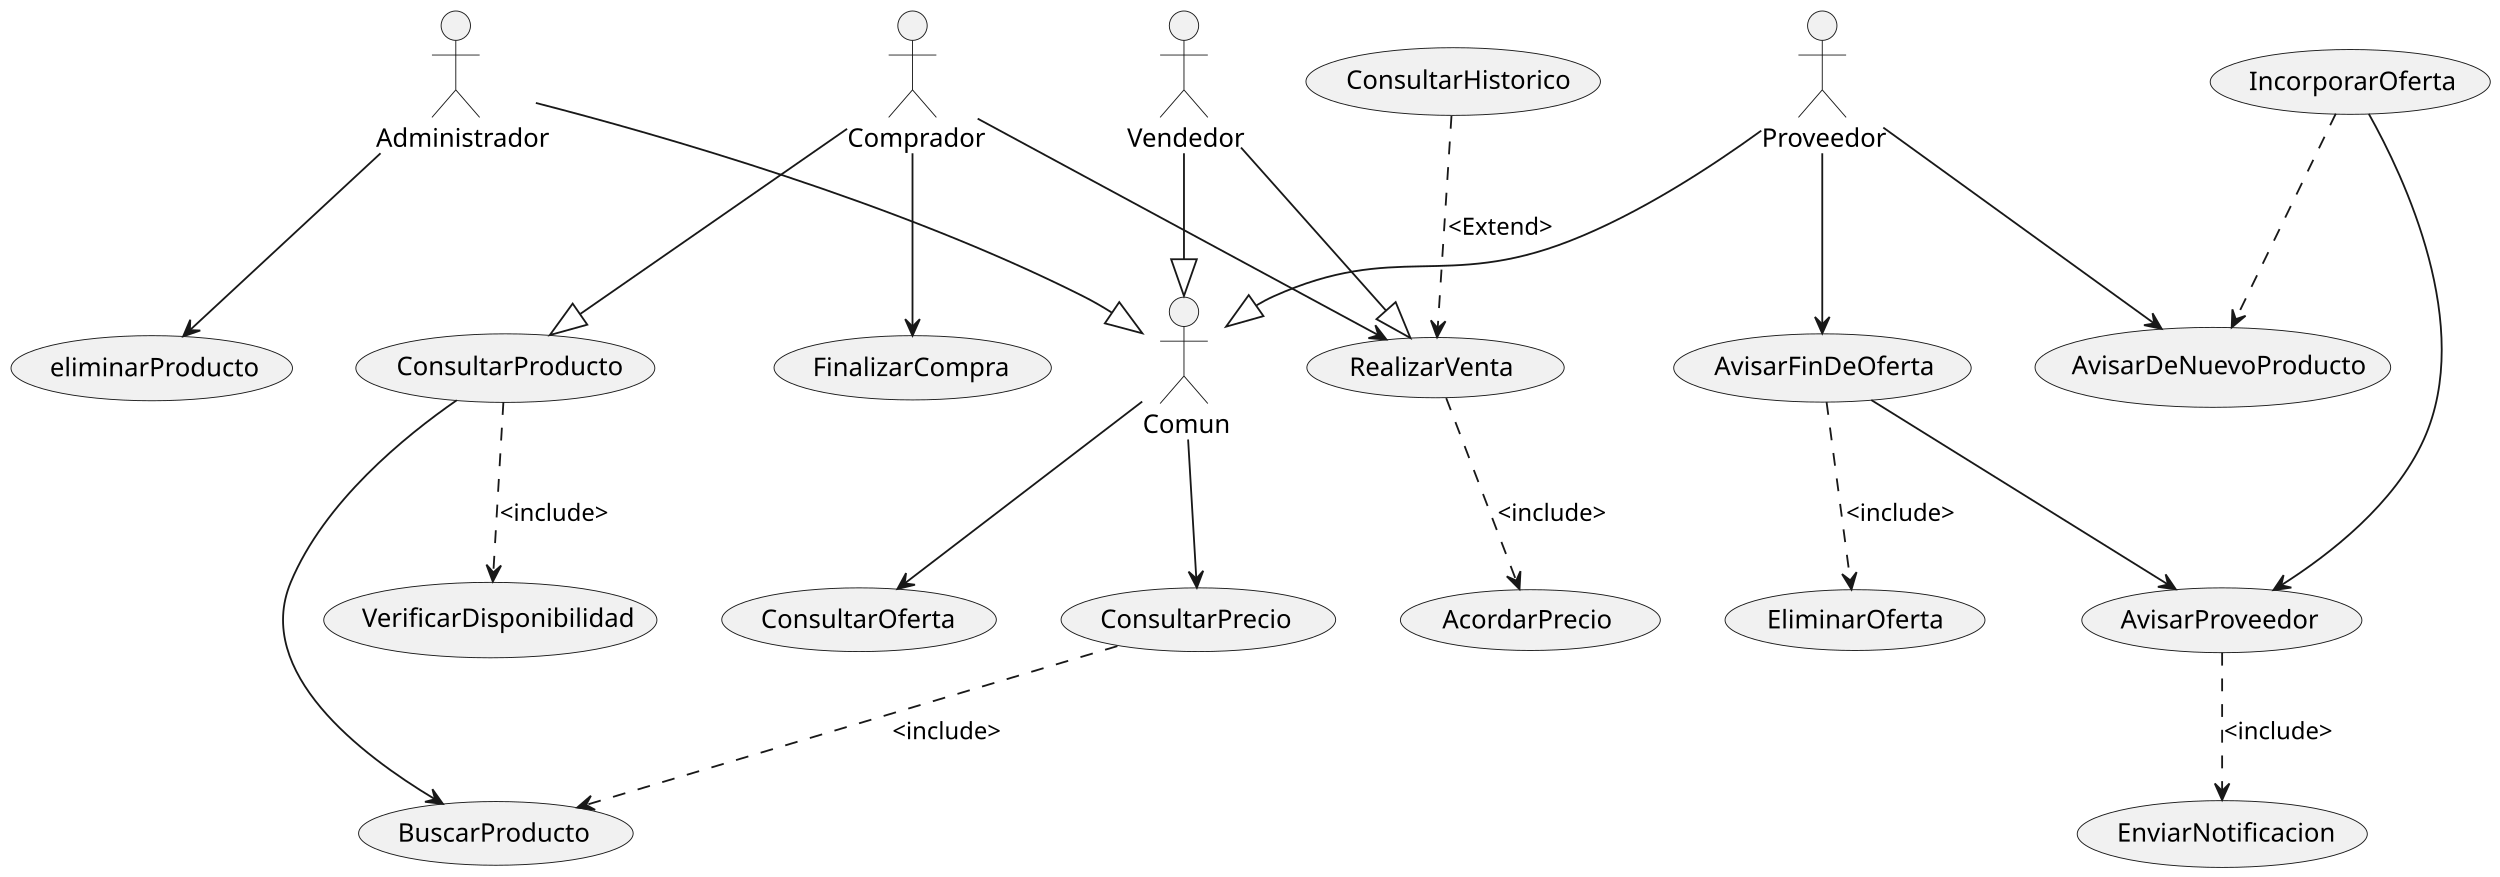
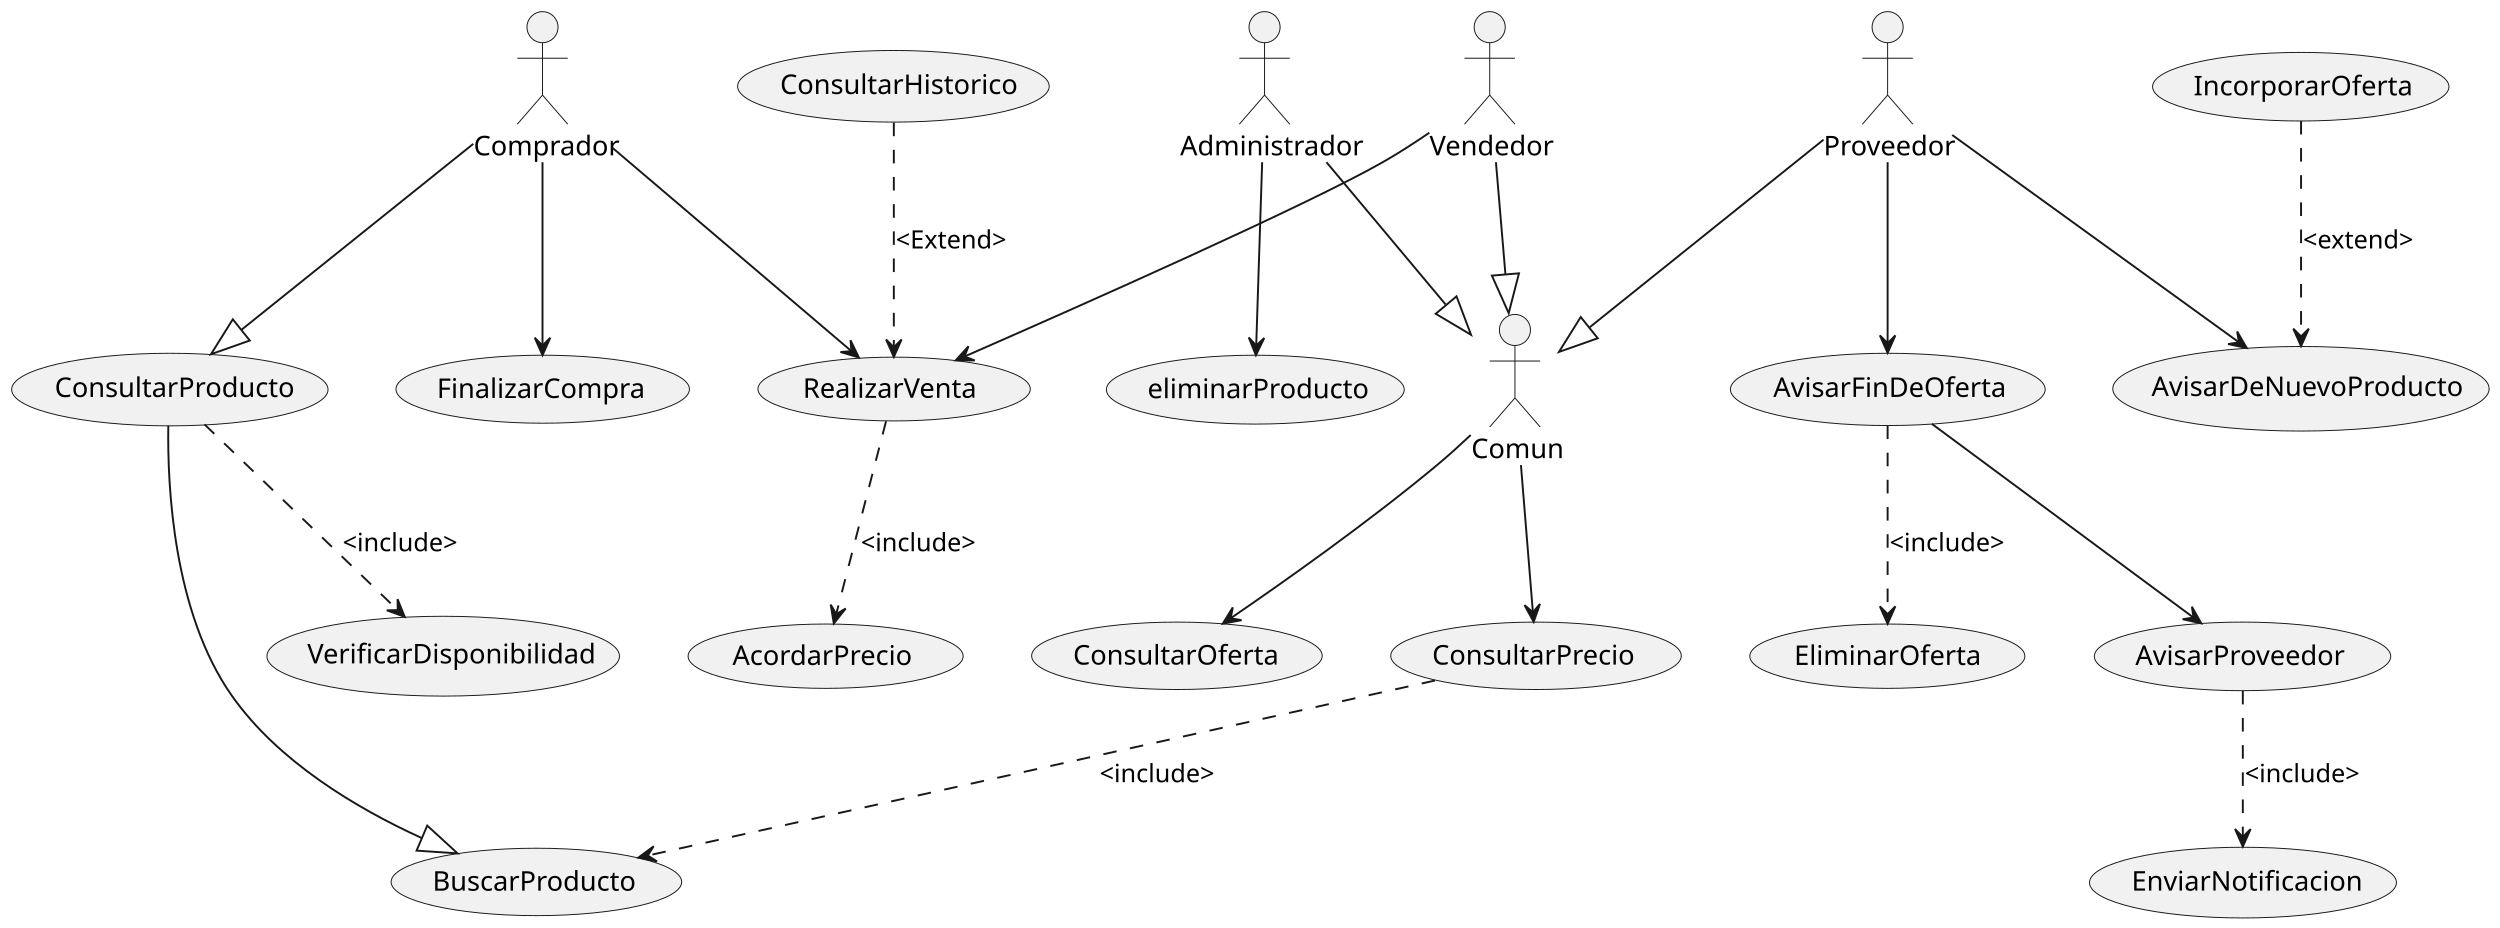
- <svg xmlns="http://www.w3.org/2000/svg" contentStyleType="text/css" height="478px" preserveAspectRatio="none" style="width:1363px;height:478px;background:#FFFFFF;" version="1.1" viewBox="0 0 1363 478" width="1363px" zoomAndPan="magnify">
+ <svg xmlns="http://www.w3.org/2000/svg" contentStyleType="text/css" height="478px" preserveAspectRatio="none" style="width:1288px;height:478px;background:#FFFFFF;" version="1.1" viewBox="0 0 1288 478" width="1288px" zoomAndPan="magnify">
  <defs />
  <g>
    <g id="elem_Administrador">
-       <ellipse cx="248.5" cy="14" fill="#F1F1F1" rx="8" ry="8" style="stroke:#181818;stroke-width:0.5;" />
-       <path d="M248.5,22 L248.5,49 M235.5,30 L261.5,30 M248.5,49 L235.5,64 M248.5,49 L261.5,64 " fill="none" style="stroke:#181818;stroke-width:0.5;" />
-       <text fill="#000000" font-family="sans-serif" font-size="14" lengthAdjust="spacing" textLength="87" x="205" y="80.033">Administrador</text>
+       <ellipse cx="651.5" cy="14" fill="#F1F1F1" rx="8" ry="8" style="stroke:#181818;stroke-width:0.5;" />
+       <path d="M651.5,22 L651.5,49 M638.5,30 L664.5,30 M651.5,49 L638.5,64 M651.5,49 L664.5,64 " fill="none" style="stroke:#181818;stroke-width:0.5;" />
+       <text fill="#000000" font-family="sans-serif" font-size="14" lengthAdjust="spacing" textLength="87" x="608" y="80.033">Administrador</text>
    </g>
    <g id="elem_eliminarProducto">
-       <ellipse cx="82.736" cy="200.747" fill="#F1F1F1" rx="76.736" ry="17.747" style="stroke:#181818;stroke-width:0.5;" />
-       <text fill="#000000" font-family="sans-serif" font-size="14" lengthAdjust="spacing" textLength="106" x="27.201" y="205.155">eliminarProducto</text>
+       <ellipse cx="646.736" cy="200.747" fill="#F1F1F1" rx="76.736" ry="17.747" style="stroke:#181818;stroke-width:0.5;" />
+       <text fill="#000000" font-family="sans-serif" font-size="14" lengthAdjust="spacing" textLength="106" x="591.201" y="205.155">eliminarProducto</text>
    </g>
    <g id="elem_Comun">
-       <ellipse cx="645.5" cy="170" fill="#F1F1F1" rx="8" ry="8" style="stroke:#181818;stroke-width:0.5;" />
-       <path d="M645.5,178 L645.5,205 M632.5,186 L658.5,186 M645.5,205 L632.5,220 M645.5,205 L658.5,220 " fill="none" style="stroke:#181818;stroke-width:0.5;" />
-       <text fill="#000000" font-family="sans-serif" font-size="14" lengthAdjust="spacing" textLength="45" x="623" y="236.033">Comun</text>
+       <ellipse cx="780.5" cy="170" fill="#F1F1F1" rx="8" ry="8" style="stroke:#181818;stroke-width:0.5;" />
+       <path d="M780.5,178 L780.5,205 M767.5,186 L793.5,186 M780.5,205 L767.5,220 M780.5,205 L793.5,220 " fill="none" style="stroke:#181818;stroke-width:0.5;" />
+       <text fill="#000000" font-family="sans-serif" font-size="14" lengthAdjust="spacing" textLength="45" x="758" y="236.033">Comun</text>
    </g>
    <g id="elem_Vendedor">
-       <ellipse cx="645.5" cy="14" fill="#F1F1F1" rx="8" ry="8" style="stroke:#181818;stroke-width:0.5;" />
-       <path d="M645.5,22 L645.5,49 M632.5,30 L658.5,30 M645.5,49 L632.5,64 M645.5,49 L658.5,64 " fill="none" style="stroke:#181818;stroke-width:0.5;" />
-       <text fill="#000000" font-family="sans-serif" font-size="14" lengthAdjust="spacing" textLength="62" x="614.5" y="80.033">Vendedor</text>
+       <ellipse cx="767.5" cy="14" fill="#F1F1F1" rx="8" ry="8" style="stroke:#181818;stroke-width:0.5;" />
+       <path d="M767.5,22 L767.5,49 M754.5,30 L780.5,30 M767.5,49 L754.5,64 M767.5,49 L780.5,64 " fill="none" style="stroke:#181818;stroke-width:0.5;" />
+       <text fill="#000000" font-family="sans-serif" font-size="14" lengthAdjust="spacing" textLength="62" x="736.5" y="80.033">Vendedor</text>
    </g>
    <g id="elem_ConsultarPrecio">
-       <ellipse cx="653.352" cy="337.87" fill="#F1F1F1" rx="74.853" ry="17.37" style="stroke:#181818;stroke-width:0.5;" />
-       <text fill="#000000" font-family="sans-serif" font-size="14" lengthAdjust="spacing" textLength="101" x="599.852" y="342.387">ConsultarPrecio</text>
+       <ellipse cx="791.352" cy="337.87" fill="#F1F1F1" rx="74.853" ry="17.37" style="stroke:#181818;stroke-width:0.5;" />
+       <text fill="#000000" font-family="sans-serif" font-size="14" lengthAdjust="spacing" textLength="101" x="737.852" y="342.387">ConsultarPrecio</text>
    </g>
    <g id="elem_ConsultarOferta">
-       <ellipse cx="468.353" cy="337.87" fill="#F1F1F1" rx="74.853" ry="17.37" style="stroke:#181818;stroke-width:0.5;" />
-       <text fill="#000000" font-family="sans-serif" font-size="14" lengthAdjust="spacing" textLength="101" x="414.853" y="342.387">ConsultarOferta</text>
+       <ellipse cx="606.352" cy="337.87" fill="#F1F1F1" rx="74.853" ry="17.37" style="stroke:#181818;stroke-width:0.5;" />
+       <text fill="#000000" font-family="sans-serif" font-size="14" lengthAdjust="spacing" textLength="101" x="552.852" y="342.387">ConsultarOferta</text>
    </g>
    <g id="elem_BuscarProducto">
-       <ellipse cx="270.353" cy="454.37" fill="#F1F1F1" rx="74.853" ry="17.37" style="stroke:#181818;stroke-width:0.5;" />
-       <text fill="#000000" font-family="sans-serif" font-size="14" lengthAdjust="spacing" textLength="101" x="216.852" y="458.887">BuscarProducto</text>
+       <ellipse cx="276.353" cy="454.37" fill="#F1F1F1" rx="74.853" ry="17.37" style="stroke:#181818;stroke-width:0.5;" />
+       <text fill="#000000" font-family="sans-serif" font-size="14" lengthAdjust="spacing" textLength="101" x="222.852" y="458.887">BuscarProducto</text>
    </g>
    <g id="elem_Proveedor">
-       <ellipse cx="993.5" cy="14" fill="#F1F1F1" rx="8" ry="8" style="stroke:#181818;stroke-width:0.5;" />
-       <path d="M993.5,22 L993.5,49 M980.5,30 L1006.5,30 M993.5,49 L980.5,64 M993.5,49 L1006.5,64 " fill="none" style="stroke:#181818;stroke-width:0.5;" />
-       <text fill="#000000" font-family="sans-serif" font-size="14" lengthAdjust="spacing" textLength="66" x="960.5" y="80.033">Proveedor</text>
+       <ellipse cx="972.5" cy="14" fill="#F1F1F1" rx="8" ry="8" style="stroke:#181818;stroke-width:0.5;" />
+       <path d="M972.5,22 L972.5,49 M959.5,30 L985.5,30 M972.5,49 L959.5,64 M972.5,49 L985.5,64 " fill="none" style="stroke:#181818;stroke-width:0.5;" />
+       <text fill="#000000" font-family="sans-serif" font-size="14" lengthAdjust="spacing" textLength="66" x="939.5" y="80.033">Proveedor</text>
    </g>
    <g id="elem_AvisarFinDeOferta">
-       <ellipse cx="993.597" cy="200.619" fill="#F1F1F1" rx="81.097" ry="18.619" style="stroke:#181818;stroke-width:0.5;" />
-       <text fill="#000000" font-family="sans-serif" font-size="14" lengthAdjust="spacing" textLength="117" x="934.584" y="204.498">AvisarFinDeOferta</text>
+       <ellipse cx="972.597" cy="200.619" fill="#F1F1F1" rx="81.097" ry="18.619" style="stroke:#181818;stroke-width:0.5;" />
+       <text fill="#000000" font-family="sans-serif" font-size="14" lengthAdjust="spacing" textLength="117" x="913.584" y="204.498">AvisarFinDeOferta</text>
    </g>
    <g id="elem_AvisarDeNuevoProducto">
-       <ellipse cx="1206.453" cy="200.291" fill="#F1F1F1" rx="96.953" ry="21.791" style="stroke:#181818;stroke-width:0.5;" />
-       <text fill="#000000" font-family="sans-serif" font-size="14" lengthAdjust="spacing" textLength="154" x="1129.453" y="204.019">AvisarDeNuevoProducto</text>
+       <ellipse cx="1185.453" cy="200.291" fill="#F1F1F1" rx="96.953" ry="21.791" style="stroke:#181818;stroke-width:0.5;" />
+       <text fill="#000000" font-family="sans-serif" font-size="14" lengthAdjust="spacing" textLength="154" x="1108.453" y="204.019">AvisarDeNuevoProducto</text>
    </g>
    <g id="elem_IncorporarOferta">
-       <ellipse cx="1281.355" cy="44.671" fill="#F1F1F1" rx="76.355" ry="17.671" style="stroke:#181818;stroke-width:0.5;" />
-       <text fill="#000000" font-family="sans-serif" font-size="14" lengthAdjust="spacing" textLength="105" x="1226.123" y="49.126">IncorporarOferta</text>
+       <ellipse cx="1185.355" cy="44.671" fill="#F1F1F1" rx="76.355" ry="17.671" style="stroke:#181818;stroke-width:0.5;" />
+       <text fill="#000000" font-family="sans-serif" font-size="14" lengthAdjust="spacing" textLength="105" x="1130.123" y="49.126">IncorporarOferta</text>
    </g>
    <g id="elem_AvisarProveedor">
-       <ellipse cx="1211.355" cy="338.171" fill="#F1F1F1" rx="76.355" ry="17.671" style="stroke:#181818;stroke-width:0.5;" />
-       <text fill="#000000" font-family="sans-serif" font-size="14" lengthAdjust="spacing" textLength="105" x="1156.123" y="342.625">AvisarProveedor</text>
+       <ellipse cx="1155.355" cy="338.171" fill="#F1F1F1" rx="76.355" ry="17.671" style="stroke:#181818;stroke-width:0.5;" />
+       <text fill="#000000" font-family="sans-serif" font-size="14" lengthAdjust="spacing" textLength="105" x="1100.123" y="342.625">AvisarProveedor</text>
    </g>
    <g id="elem_EnviarNotificacion">
-       <ellipse cx="1211.579" cy="454.716" fill="#F1F1F1" rx="79.079" ry="18.216" style="stroke:#181818;stroke-width:0.5;" />
-       <text fill="#000000" font-family="sans-serif" font-size="14" lengthAdjust="spacing" textLength="112" x="1154.175" y="458.839">EnviarNotificacion</text>
+       <ellipse cx="1155.579" cy="454.716" fill="#F1F1F1" rx="79.079" ry="18.216" style="stroke:#181818;stroke-width:0.5;" />
+       <text fill="#000000" font-family="sans-serif" font-size="14" lengthAdjust="spacing" textLength="112" x="1098.175" y="458.839">EnviarNotificacion</text>
    </g>
    <g id="elem_EliminarOferta">
-       <ellipse cx="1011.357" cy="338.071" fill="#F1F1F1" rx="70.857" ry="16.571" style="stroke:#181818;stroke-width:0.5;" />
-       <text fill="#000000" font-family="sans-serif" font-size="14" lengthAdjust="spacing" textLength="90" x="963.357" y="342.588">EliminarOferta</text>
+       <ellipse cx="972.357" cy="338.071" fill="#F1F1F1" rx="70.857" ry="16.571" style="stroke:#181818;stroke-width:0.5;" />
+       <text fill="#000000" font-family="sans-serif" font-size="14" lengthAdjust="spacing" textLength="90" x="924.357" y="342.588">EliminarOferta</text>
    </g>
    <g id="elem_ConsultarProducto">
-       <ellipse cx="275.507" cy="200.702" fill="#F1F1F1" rx="81.507" ry="18.701" style="stroke:#181818;stroke-width:0.5;" />
-       <text fill="#000000" font-family="sans-serif" font-size="14" lengthAdjust="spacing" textLength="118" x="216.167" y="204.53">ConsultarProducto</text>
+       <ellipse cx="87.507" cy="200.702" fill="#F1F1F1" rx="81.507" ry="18.701" style="stroke:#181818;stroke-width:0.5;" />
+       <text fill="#000000" font-family="sans-serif" font-size="14" lengthAdjust="spacing" textLength="118" x="28.168" y="204.53">ConsultarProducto</text>
    </g>
    <g id="elem_Comprador">
-       <ellipse cx="497.5" cy="14" fill="#F1F1F1" rx="8" ry="8" style="stroke:#181818;stroke-width:0.5;" />
-       <path d="M497.5,22 L497.5,49 M484.5,30 L510.5,30 M497.5,49 L484.5,64 M497.5,49 L510.5,64 " fill="none" style="stroke:#181818;stroke-width:0.5;" />
-       <text fill="#000000" font-family="sans-serif" font-size="14" lengthAdjust="spacing" textLength="71" x="462" y="80.033">Comprador</text>
+       <ellipse cx="279.5" cy="14" fill="#F1F1F1" rx="8" ry="8" style="stroke:#181818;stroke-width:0.5;" />
+       <path d="M279.5,22 L279.5,49 M266.5,30 L292.5,30 M279.5,49 L266.5,64 M279.5,49 L292.5,64 " fill="none" style="stroke:#181818;stroke-width:0.5;" />
+       <text fill="#000000" font-family="sans-serif" font-size="14" lengthAdjust="spacing" textLength="71" x="244" y="80.033">Comprador</text>
    </g>
    <g id="elem_VerificarDisponibilidad">
-       <ellipse cx="267.33" cy="338.066" fill="#F1F1F1" rx="90.83" ry="20.566" style="stroke:#181818;stroke-width:0.5;" />
-       <text fill="#000000" font-family="sans-serif" font-size="14" lengthAdjust="spacing" textLength="140" x="197.33" y="341.795">VerificarDisponibilidad</text>
+       <ellipse cx="228.33" cy="338.066" fill="#F1F1F1" rx="90.83" ry="20.566" style="stroke:#181818;stroke-width:0.5;" />
+       <text fill="#000000" font-family="sans-serif" font-size="14" lengthAdjust="spacing" textLength="140" x="158.33" y="341.795">VerificarDisponibilidad</text>
    </g>
    <g id="elem_FinalizarCompra">
-       <ellipse cx="497.6" cy="200.52" fill="#F1F1F1" rx="75.6" ry="17.52" style="stroke:#181818;stroke-width:0.5;" />
-       <text fill="#000000" font-family="sans-serif" font-size="14" lengthAdjust="spacing" textLength="103" x="443.1" y="205.037">FinalizarCompra</text>
+       <ellipse cx="279.6" cy="200.52" fill="#F1F1F1" rx="75.6" ry="17.52" style="stroke:#181818;stroke-width:0.5;" />
+       <text fill="#000000" font-family="sans-serif" font-size="14" lengthAdjust="spacing" textLength="103" x="225.1" y="205.037">FinalizarCompra</text>
    </g>
    <g id="elem_RealizarVenta">
-       <ellipse cx="782.653" cy="200.431" fill="#F1F1F1" rx="70.153" ry="16.431" style="stroke:#181818;stroke-width:0.5;" />
-       <text fill="#000000" font-family="sans-serif" font-size="14" lengthAdjust="spacing" textLength="88" x="735.653" y="204.947">RealizarVenta</text>
+       <ellipse cx="460.653" cy="200.431" fill="#F1F1F1" rx="70.153" ry="16.431" style="stroke:#181818;stroke-width:0.5;" />
+       <text fill="#000000" font-family="sans-serif" font-size="14" lengthAdjust="spacing" textLength="88" x="413.653" y="204.947">RealizarVenta</text>
    </g>
    <g id="elem_ConsultarHistorico">
-       <ellipse cx="792.283" cy="44.456" fill="#F1F1F1" rx="80.283" ry="18.456" style="stroke:#181818;stroke-width:0.5;" />
-       <text fill="#000000" font-family="sans-serif" font-size="14" lengthAdjust="spacing" textLength="115" x="733.919" y="48.434">ConsultarHistorico</text>
+       <ellipse cx="460.283" cy="44.456" fill="#F1F1F1" rx="80.283" ry="18.456" style="stroke:#181818;stroke-width:0.5;" />
+       <text fill="#000000" font-family="sans-serif" font-size="14" lengthAdjust="spacing" textLength="115" x="401.919" y="48.434">ConsultarHistorico</text>
    </g>
    <g id="elem_AcordarPrecio">
-       <ellipse cx="834.357" cy="338.071" fill="#F1F1F1" rx="70.857" ry="16.571" style="stroke:#181818;stroke-width:0.5;" />
-       <text fill="#000000" font-family="sans-serif" font-size="14" lengthAdjust="spacing" textLength="90" x="786.357" y="342.588">AcordarPrecio</text>
+       <ellipse cx="425.357" cy="338.071" fill="#F1F1F1" rx="70.857" ry="16.571" style="stroke:#181818;stroke-width:0.5;" />
+       <text fill="#000000" font-family="sans-serif" font-size="14" lengthAdjust="spacing" textLength="90" x="377.357" y="342.588">AcordarPrecio</text>
    </g>
    <g id="link_Administrador_eliminarProducto">
-       <path d="M207.47,83.57 C174.52,114.13 129.61,155.8 103.57,179.96 " fill="none" id="Administrador-to-eliminarProducto" style="stroke:#181818;stroke-width:1.0;" />
-       <polygon fill="#181818" points="99.86,183.39,109.175,180.191,103.522,179.986,103.728,174.332,99.86,183.39" style="stroke:#181818;stroke-width:1.0;" />
+       <path d="M650.26,83.57 C649.3,113.21 648,153.31 647.21,177.74 " fill="none" id="Administrador-to-eliminarProducto" style="stroke:#181818;stroke-width:1.0;" />
+       <polygon fill="#181818" points="647.04,183,651.346,174.142,647.211,178.003,643.351,173.868,647.04,183" style="stroke:#181818;stroke-width:1.0;" />
    </g>
    <g id="link_Administrador_Comun">
-       <path d="M292.15,56.13 C358.7,73.24 488.55,110.25 590.5,161.5 C595.75,164.14 601.07,167.22 606.24,170.47 " fill="none" id="Administrador-to-Comun" style="stroke:#181818;stroke-width:1.0;" />
-       <polygon fill="none" points="610.22,164.71,622.84,181.73,602.36,176.29,610.22,164.71" style="stroke:#181818;stroke-width:1.0;" />
+       <path d="M683.39,83.57 C702,105.79 725.53,133.87 744.76,156.84 " fill="none" id="Administrador-to-Comun" style="stroke:#181818;stroke-width:1.0;" />
+       <polygon fill="none" points="750.4,152.67,757.88,172.5,739.67,161.66,750.4,152.67" style="stroke:#181818;stroke-width:1.0;" />
    </g>
    <g id="link_Vendedor_Comun">
-       <path d="M645.5,83.57 C645.5,100.97 645.5,121.97 645.5,141.28 " fill="none" id="Vendedor-to-Comun" style="stroke:#181818;stroke-width:1.0;" />
-       <polygon fill="none" points="652.5,141.34,645.5,161.34,638.5,141.34,652.5,141.34" style="stroke:#181818;stroke-width:1.0;" />
+       <path d="M770.71,83.57 C772.18,100.97 773.95,121.97 775.59,141.28 " fill="none" id="Vendedor-to-Comun" style="stroke:#181818;stroke-width:1.0;" />
+       <polygon fill="none" points="782.57,140.82,777.28,161.34,768.62,142,782.57,140.82" style="stroke:#181818;stroke-width:1.0;" />
    </g>
    <g id="link_Comun_ConsultarPrecio">
-       <path d="M647.75,239.6 C649.19,264.04 651.01,294.87 652.21,315.23 " fill="none" id="Comun-to-ConsultarPrecio" style="stroke:#181818;stroke-width:1.0;" />
-       <polygon fill="#181818" points="652.52,320.42,655.999,311.206,652.234,315.428,648.012,311.664,652.52,320.42" style="stroke:#181818;stroke-width:1.0;" />
+       <path d="M783.59,239.6 C785.58,264.04 788.08,294.87 789.73,315.23 " fill="none" id="Comun-to-ConsultarPrecio" style="stroke:#181818;stroke-width:1.0;" />
+       <polygon fill="#181818" points="790.15,320.42,793.415,311.128,789.749,315.436,785.441,311.77,790.15,320.42" style="stroke:#181818;stroke-width:1.0;" />
    </g>
    <g id="link_Comun_ConsultarOferta">
-       <path d="M622.72,218.94 C589.44,244.42 527.73,291.66 493.32,318 " fill="none" id="Comun-to-ConsultarOferta" style="stroke:#181818;stroke-width:1.0;" />
-       <polygon fill="#181818" points="489.27,321.1,498.847,318.801,493.239,318.059,493.981,312.451,489.27,321.1" style="stroke:#181818;stroke-width:1.0;" />
+       <path d="M757.7,224.13 C752.2,229.32 746.24,234.72 740.5,239.5 C705.24,268.86 661.91,299.47 634.25,318.39 " fill="none" id="Comun-to-ConsultarOferta" style="stroke:#181818;stroke-width:1.0;" />
+       <polygon fill="#181818" points="629.95,321.32,639.635,319.533,634.075,318.494,635.114,312.933,629.95,321.32" style="stroke:#181818;stroke-width:1.0;" />
    </g>
    <g id="link_ConsultarPrecio_BuscarProducto">
-       <path d="M609.19,352.25 C537.03,373.82 394.66,416.38 319.55,438.83 " fill="none" id="ConsultarPrecio-to-BuscarProducto" style="stroke:#181818;stroke-width:1.0;stroke-dasharray:7.0,7.0;" />
-       <polygon fill="#181818" points="314.71,440.28,324.481,441.512,319.497,438.837,322.172,433.852,314.71,440.28" style="stroke:#181818;stroke-width:1.0;" />
-       <text fill="#000000" font-family="sans-serif" font-size="13" lengthAdjust="spacing" textLength="57" x="486.5" y="402.995">&lt;include&gt;</text>
+       <path d="M739.28,350.61 C642.22,372.19 434.7,418.33 333.87,440.75 " fill="none" id="ConsultarPrecio-to-BuscarProducto" style="stroke:#181818;stroke-width:1.0;stroke-dasharray:7.0,7.0;" />
+       <polygon fill="#181818" points="328.85,441.86,338.505,443.806,333.73,440.772,336.764,435.998,328.85,441.86" style="stroke:#181818;stroke-width:1.0;" />
+       <text fill="#000000" font-family="sans-serif" font-size="13" lengthAdjust="spacing" textLength="57" x="566.5" y="402.995">&lt;include&gt;</text>
    </g>
    <g id="link_Proveedor_Comun">
-       <path d="M960.24,71.22 C933.4,90.69 893.92,116.57 855.5,131.5 C787.66,157.87 760.9,131.69 694.5,161.5 C691.33,162.92 688.17,164.59 685.09,166.43 " fill="none" id="Proveedor-to-Comun" style="stroke:#181818;stroke-width:1.0;" />
-       <polygon fill="none" points="688.84,172.34,668.44,178.09,680.81,160.88,688.84,172.34" style="stroke:#181818;stroke-width:1.0;" />
+       <path d="M939.49,71.97 C906.05,98.8 854.33,140.28 819.03,168.59 " fill="none" id="Proveedor-to-Comun" style="stroke:#181818;stroke-width:1.0;" />
+       <polygon fill="none" points="823.15,174.26,803.17,181.32,814.39,163.34,823.15,174.26" style="stroke:#181818;stroke-width:1.0;" />
    </g>
    <g id="link_Proveedor_AvisarFinDeOferta">
-       <path d="M993.5,83.57 C993.5,112.72 993.5,151.96 993.5,176.49 " fill="none" id="Proveedor-to-AvisarFinDeOferta" style="stroke:#181818;stroke-width:1.0;" />
-       <polygon fill="#181818" points="993.5,181.8,997.5,172.8,993.5,176.8,989.5,172.8,993.5,181.8" style="stroke:#181818;stroke-width:1.0;" />
+       <path d="M972.5,83.57 C972.5,112.72 972.5,151.96 972.5,176.49 " fill="none" id="Proveedor-to-AvisarFinDeOferta" style="stroke:#181818;stroke-width:1.0;" />
+       <polygon fill="#181818" points="972.5,181.8,976.5,172.8,972.5,176.8,968.5,172.8,972.5,181.8" style="stroke:#181818;stroke-width:1.0;" />
    </g>
    <g id="link_Proveedor_AvisarDeNuevoProducto">
-       <path d="M1026.78,69.56 C1067.08,98.7 1134.5,147.44 1174.31,176.22 " fill="none" id="Proveedor-to-AvisarDeNuevoProducto" style="stroke:#181818;stroke-width:1.0;" />
-       <polygon fill="#181818" points="1178.54,179.29,1173.584,170.779,1174.486,176.364,1168.901,177.266,1178.54,179.29" style="stroke:#181818;stroke-width:1.0;" />
+       <path d="M1005.78,69.56 C1046.08,98.7 1113.5,147.44 1153.31,176.22 " fill="none" id="Proveedor-to-AvisarDeNuevoProducto" style="stroke:#181818;stroke-width:1.0;" />
+       <polygon fill="#181818" points="1157.54,179.29,1152.584,170.779,1153.486,176.364,1147.901,177.266,1157.54,179.29" style="stroke:#181818;stroke-width:1.0;" />
    </g>
    <g id="link_IncorporarOferta_AvisarDeNuevoProducto">
-       <path d="M1273.47,61.98 C1260.4,88.83 1234.41,142.19 1218.93,173.97 " fill="none" id="IncorporarOferta-to-AvisarDeNuevoProducto" style="stroke:#181818;stroke-width:1.0;stroke-dasharray:7.0,7.0;" />
-       <polygon fill="#181818" points="1216.73,178.5,1224.284,172.181,1218.932,174.011,1217.102,168.658,1216.73,178.5" style="stroke:#181818;stroke-width:1.0;" />
-     </g>
-     <g id="link_IncorporarOferta_AvisarProveedor">
-       <path d="M1291.47,62.08 C1310.82,96.55 1349.23,177.88 1321.5,239.5 C1305.71,274.59 1270.36,302.17 1243.97,318.91 " fill="none" id="IncorporarOferta-to-AvisarProveedor" style="stroke:#181818;stroke-width:1.0;" />
-       <polygon fill="#181818" points="1239.49,321.71,1249.244,320.347,1243.734,319.066,1245.014,313.556,1239.49,321.71" style="stroke:#181818;stroke-width:1.0;" />
+       <path d="M1185.5,62.27 C1185.5,88.95 1185.5,141.27 1185.5,173.04 " fill="none" id="IncorporarOferta-to-AvisarDeNuevoProducto" style="stroke:#181818;stroke-width:1.0;stroke-dasharray:7.0,7.0;" />
+       <polygon fill="#181818" points="1185.5,178.33,1189.5,169.33,1185.5,173.33,1181.5,169.33,1185.5,178.33" style="stroke:#181818;stroke-width:1.0;" />
+       <text fill="#000000" font-family="sans-serif" font-size="13" lengthAdjust="spacing" textLength="55" x="1186.5" y="127.995">&lt;extend&gt;</text>
    </g>
    <g id="link_AvisarProveedor_EnviarNotificacion">
-       <path d="M1211.5,355.89 C1211.5,375.82 1211.5,409.02 1211.5,431.08 " fill="none" id="AvisarProveedor-to-EnviarNotificacion" style="stroke:#181818;stroke-width:1.0;stroke-dasharray:7.0,7.0;" />
-       <polygon fill="#181818" points="1211.5,436.16,1215.5,427.16,1211.5,431.16,1207.5,427.16,1211.5,436.16" style="stroke:#181818;stroke-width:1.0;" />
-       <text fill="#000000" font-family="sans-serif" font-size="13" lengthAdjust="spacing" textLength="57" x="1212.5" y="402.995">&lt;include&gt;</text>
+       <path d="M1155.5,355.89 C1155.5,375.82 1155.5,409.02 1155.5,431.08 " fill="none" id="AvisarProveedor-to-EnviarNotificacion" style="stroke:#181818;stroke-width:1.0;stroke-dasharray:7.0,7.0;" />
+       <polygon fill="#181818" points="1155.5,436.16,1159.5,427.16,1155.5,431.16,1151.5,427.16,1155.5,436.16" style="stroke:#181818;stroke-width:1.0;" />
+       <text fill="#000000" font-family="sans-serif" font-size="13" lengthAdjust="spacing" textLength="57" x="1156.5" y="402.995">&lt;include&gt;</text>
    </g>
    <g id="link_AvisarFinDeOferta_EliminarOferta">
-       <path d="M995.85,219.21 C999.18,244.23 1005.23,289.82 1008.76,316.34 " fill="none" id="AvisarFinDeOferta-to-EliminarOferta" style="stroke:#181818;stroke-width:1.0;stroke-dasharray:7.0,7.0;" />
-       <polygon fill="#181818" points="1009.43,321.38,1012.213,311.932,1008.773,316.423,1004.282,312.984,1009.43,321.38" style="stroke:#181818;stroke-width:1.0;" />
-       <text fill="#000000" font-family="sans-serif" font-size="13" lengthAdjust="spacing" textLength="57" x="1006.5" y="283.995">&lt;include&gt;</text>
+       <path d="M972.5,219.21 C972.5,244.23 972.5,289.82 972.5,316.34 " fill="none" id="AvisarFinDeOferta-to-EliminarOferta" style="stroke:#181818;stroke-width:1.0;stroke-dasharray:7.0,7.0;" />
+       <polygon fill="#181818" points="972.5,321.38,976.5,312.38,972.5,316.38,968.5,312.38,972.5,321.38" style="stroke:#181818;stroke-width:1.0;" />
+       <text fill="#000000" font-family="sans-serif" font-size="13" lengthAdjust="spacing" textLength="57" x="973.5" y="283.995">&lt;include&gt;</text>
    </g>
    <g id="link_AvisarFinDeOferta_AvisarProveedor">
-       <path d="M1020.23,218.11 C1061.23,243.6 1139.36,292.16 1181.98,318.65 " fill="none" id="AvisarFinDeOferta-to-AvisarProveedor" style="stroke:#181818;stroke-width:1.0;" />
-       <polygon fill="#181818" points="1186.24,321.3,1180.703,313.155,1181.992,318.663,1176.484,319.952,1186.24,321.3" style="stroke:#181818;stroke-width:1.0;" />
+       <path d="M995.31,218.39 C1029.56,243.75 1094.07,291.51 1129.89,318.04 " fill="none" id="AvisarFinDeOferta-to-AvisarProveedor" style="stroke:#181818;stroke-width:1.0;" />
+       <polygon fill="#181818" points="1134.11,321.16,1129.261,312.587,1130.093,318.183,1124.498,319.015,1134.11,321.16" style="stroke:#181818;stroke-width:1.0;" />
    </g>
    <g id="link_ConsultarProducto_BuscarProducto">
-       <path d="M249.06,218.18 C220.54,237.91 176.76,273.67 158.5,317.5 C138.09,366.47 196.75,411.51 236.71,435.47 " fill="none" id="ConsultarProducto-to-BuscarProducto" style="stroke:#181818;stroke-width:1.0;" />
-       <polygon fill="#181818" points="241.48,438.29,235.769,430.266,237.176,435.745,231.697,437.152,241.48,438.29" style="stroke:#181818;stroke-width:1.0;" />
+       <path d="M86.71,219.3 C86.21,250.43 89.22,315.52 119.5,358.5 C143.39,392.4 183.58,416.39 217.31,431.78 " fill="none" id="ConsultarProducto-to-BuscarProducto" style="stroke:#181818;stroke-width:1.0;" />
+       <polygon fill="none" points="220.11,425.36,235.75,439.66,214.61,438.24,220.11,425.36" style="stroke:#181818;stroke-width:1.0;" />
    </g>
    <g id="link_Comprador_ConsultarProducto">
-       <path d="M461.83,70.24 C422.13,97.78 358.09,142.21 316.39,171.13 " fill="none" id="Comprador-to-ConsultarProducto" style="stroke:#181818;stroke-width:1.0;" />
-       <polygon fill="none" points="320.19,177.02,299.77,182.67,312.21,165.52,320.19,177.02" style="stroke:#181818;stroke-width:1.0;" />
+       <path d="M243.84,74.11 C209.88,101.34 158.99,142.16 124.58,169.76 " fill="none" id="Comprador-to-ConsultarProducto" style="stroke:#181818;stroke-width:1.0;" />
+       <polygon fill="none" points="128.69,175.44,108.7,182.49,119.93,164.52,128.69,175.44" style="stroke:#181818;stroke-width:1.0;" />
    </g>
    <g id="link_ConsultarProducto_VerificarDisponibilidad">
-       <path d="M274.45,219.21 C273.06,242.89 270.57,284.97 268.98,311.91 " fill="none" id="ConsultarProducto-to-VerificarDisponibilidad" style="stroke:#181818;stroke-width:1.0;stroke-dasharray:7.0,7.0;" />
-       <polygon fill="#181818" points="268.68,317.08,273.212,308.336,268.979,312.089,265.226,307.857,268.68,317.08" style="stroke:#181818;stroke-width:1.0;" />
-       <text fill="#000000" font-family="sans-serif" font-size="13" lengthAdjust="spacing" textLength="57" x="272.5" y="283.995">&lt;include&gt;</text>
+       <path d="M105.36,218.66 C130.61,242.92 176.78,287.3 204.85,314.27 " fill="none" id="ConsultarProducto-to-VerificarDisponibilidad" style="stroke:#181818;stroke-width:1.0;stroke-dasharray:7.0,7.0;" />
+       <polygon fill="#181818" points="208.52,317.8,204.818,308.673,204.921,314.329,199.265,314.432,208.52,317.8" style="stroke:#181818;stroke-width:1.0;" />
+       <text fill="#000000" font-family="sans-serif" font-size="13" lengthAdjust="spacing" textLength="57" x="176.5" y="283.995">&lt;include&gt;</text>
    </g>
    <g id="link_Comprador_FinalizarCompra">
-       <path d="M497.5,83.57 C497.5,113.21 497.5,153.31 497.5,177.74 " fill="none" id="Comprador-to-FinalizarCompra" style="stroke:#181818;stroke-width:1.0;" />
-       <polygon fill="#181818" points="497.5,183,501.5,174,497.5,178,493.5,174,497.5,183" style="stroke:#181818;stroke-width:1.0;" />
+       <path d="M279.5,83.57 C279.5,113.21 279.5,153.31 279.5,177.74 " fill="none" id="Comprador-to-FinalizarCompra" style="stroke:#181818;stroke-width:1.0;" />
+       <polygon fill="#181818" points="279.5,183,283.5,174,279.5,178,275.5,174,279.5,183" style="stroke:#181818;stroke-width:1.0;" />
    </g>
    <g id="link_Comprador_RealizarVenta">
-       <path d="M533.02,64.69 C589.22,95.06 697.74,153.7 751.19,182.58 " fill="none" id="Comprador-to-RealizarVenta" style="stroke:#181818;stroke-width:1.0;" />
-       <polygon fill="#181818" points="755.88,185.11,749.855,177.319,751.479,182.738,746.06,184.361,755.88,185.11" style="stroke:#181818;stroke-width:1.0;" />
+       <path d="M315.26,75.93 C351.94,107.13 407.83,154.69 438.49,180.77 " fill="none" id="Comprador-to-RealizarVenta" style="stroke:#181818;stroke-width:1.0;" />
+       <polygon fill="#181818" points="442.46,184.15,438.191,175.274,438.65,180.913,433.011,181.371,442.46,184.15" style="stroke:#181818;stroke-width:1.0;" />
    </g>
    <g id="link_ConsultarHistorico_RealizarVenta">
-       <path d="M791.35,63.17 C789.49,91.84 785.82,148.39 783.84,178.87 " fill="none" id="ConsultarHistorico-to-RealizarVenta" style="stroke:#181818;stroke-width:1.0;stroke-dasharray:7.0,7.0;" />
-       <polygon fill="#181818" points="783.51,183.89,788.093,175.173,783.839,178.901,780.111,174.646,783.51,183.89" style="stroke:#181818;stroke-width:1.0;" />
-       <text fill="#000000" font-family="sans-serif" font-size="13" lengthAdjust="spacing" textLength="57" x="789.5" y="127.995">&lt;Extend&gt;</text>
+       <path d="M460.5,63.17 C460.5,91.84 460.5,148.39 460.5,178.87 " fill="none" id="ConsultarHistorico-to-RealizarVenta" style="stroke:#181818;stroke-width:1.0;stroke-dasharray:7.0,7.0;" />
+       <polygon fill="#181818" points="460.5,183.89,464.5,174.89,460.5,178.89,456.5,174.89,460.5,183.89" style="stroke:#181818;stroke-width:1.0;" />
+       <text fill="#000000" font-family="sans-serif" font-size="13" lengthAdjust="spacing" textLength="57" x="461.5" y="127.995">&lt;Extend&gt;</text>
    </g>
    <g id="link_RealizarVenta_AcordarPrecio">
-       <path d="M788.47,217.04 C797.86,241.52 816.1,289.06 826.58,316.37 " fill="none" id="RealizarVenta-to-AcordarPrecio" style="stroke:#181818;stroke-width:1.0;stroke-dasharray:7.0,7.0;" />
-       <polygon fill="#181818" points="828.44,321.22,828.963,311.385,826.655,316.55,821.49,314.241,828.44,321.22" style="stroke:#181818;stroke-width:1.0;" />
-       <text fill="#000000" font-family="sans-serif" font-size="13" lengthAdjust="spacing" textLength="57" x="816.5" y="283.995">&lt;include&gt;</text>
+       <path d="M456.49,217.04 C450.16,241.52 437.88,289.06 430.83,316.37 " fill="none" id="RealizarVenta-to-AcordarPrecio" style="stroke:#181818;stroke-width:1.0;stroke-dasharray:7.0,7.0;" />
+       <polygon fill="#181818" points="429.58,321.22,435.713,313.514,430.836,316.38,427.97,311.504,429.58,321.22" style="stroke:#181818;stroke-width:1.0;" />
+       <text fill="#000000" font-family="sans-serif" font-size="13" lengthAdjust="spacing" textLength="57" x="443.5" y="283.995">&lt;include&gt;</text>
    </g>
    <g id="link_Vendedor_RealizarVenta">
-       <path d="M676.59,80.44 C700.42,107.23 732.97,143.82 755.67,169.34 " fill="none" id="Vendedor-to-RealizarVenta" style="stroke:#181818;stroke-width:1.0;" />
-       <polygon fill="none" points="760.91,164.7,768.97,184.29,750.45,174,760.91,164.7" style="stroke:#181818;stroke-width:1.0;" />
+       <path d="M736.4,68.37 C728.75,73.6 720.47,78.96 712.5,83.5 C673.43,105.77 557.26,157.28 497.27,183.52 " fill="none" id="Vendedor-to-RealizarVenta" style="stroke:#181818;stroke-width:1.0;" />
+       <polygon fill="#181818" points="492.34,185.67,502.189,185.713,496.918,183.659,498.971,178.388,492.34,185.67" style="stroke:#181818;stroke-width:1.0;" />
    </g>
  </g>
</svg>
